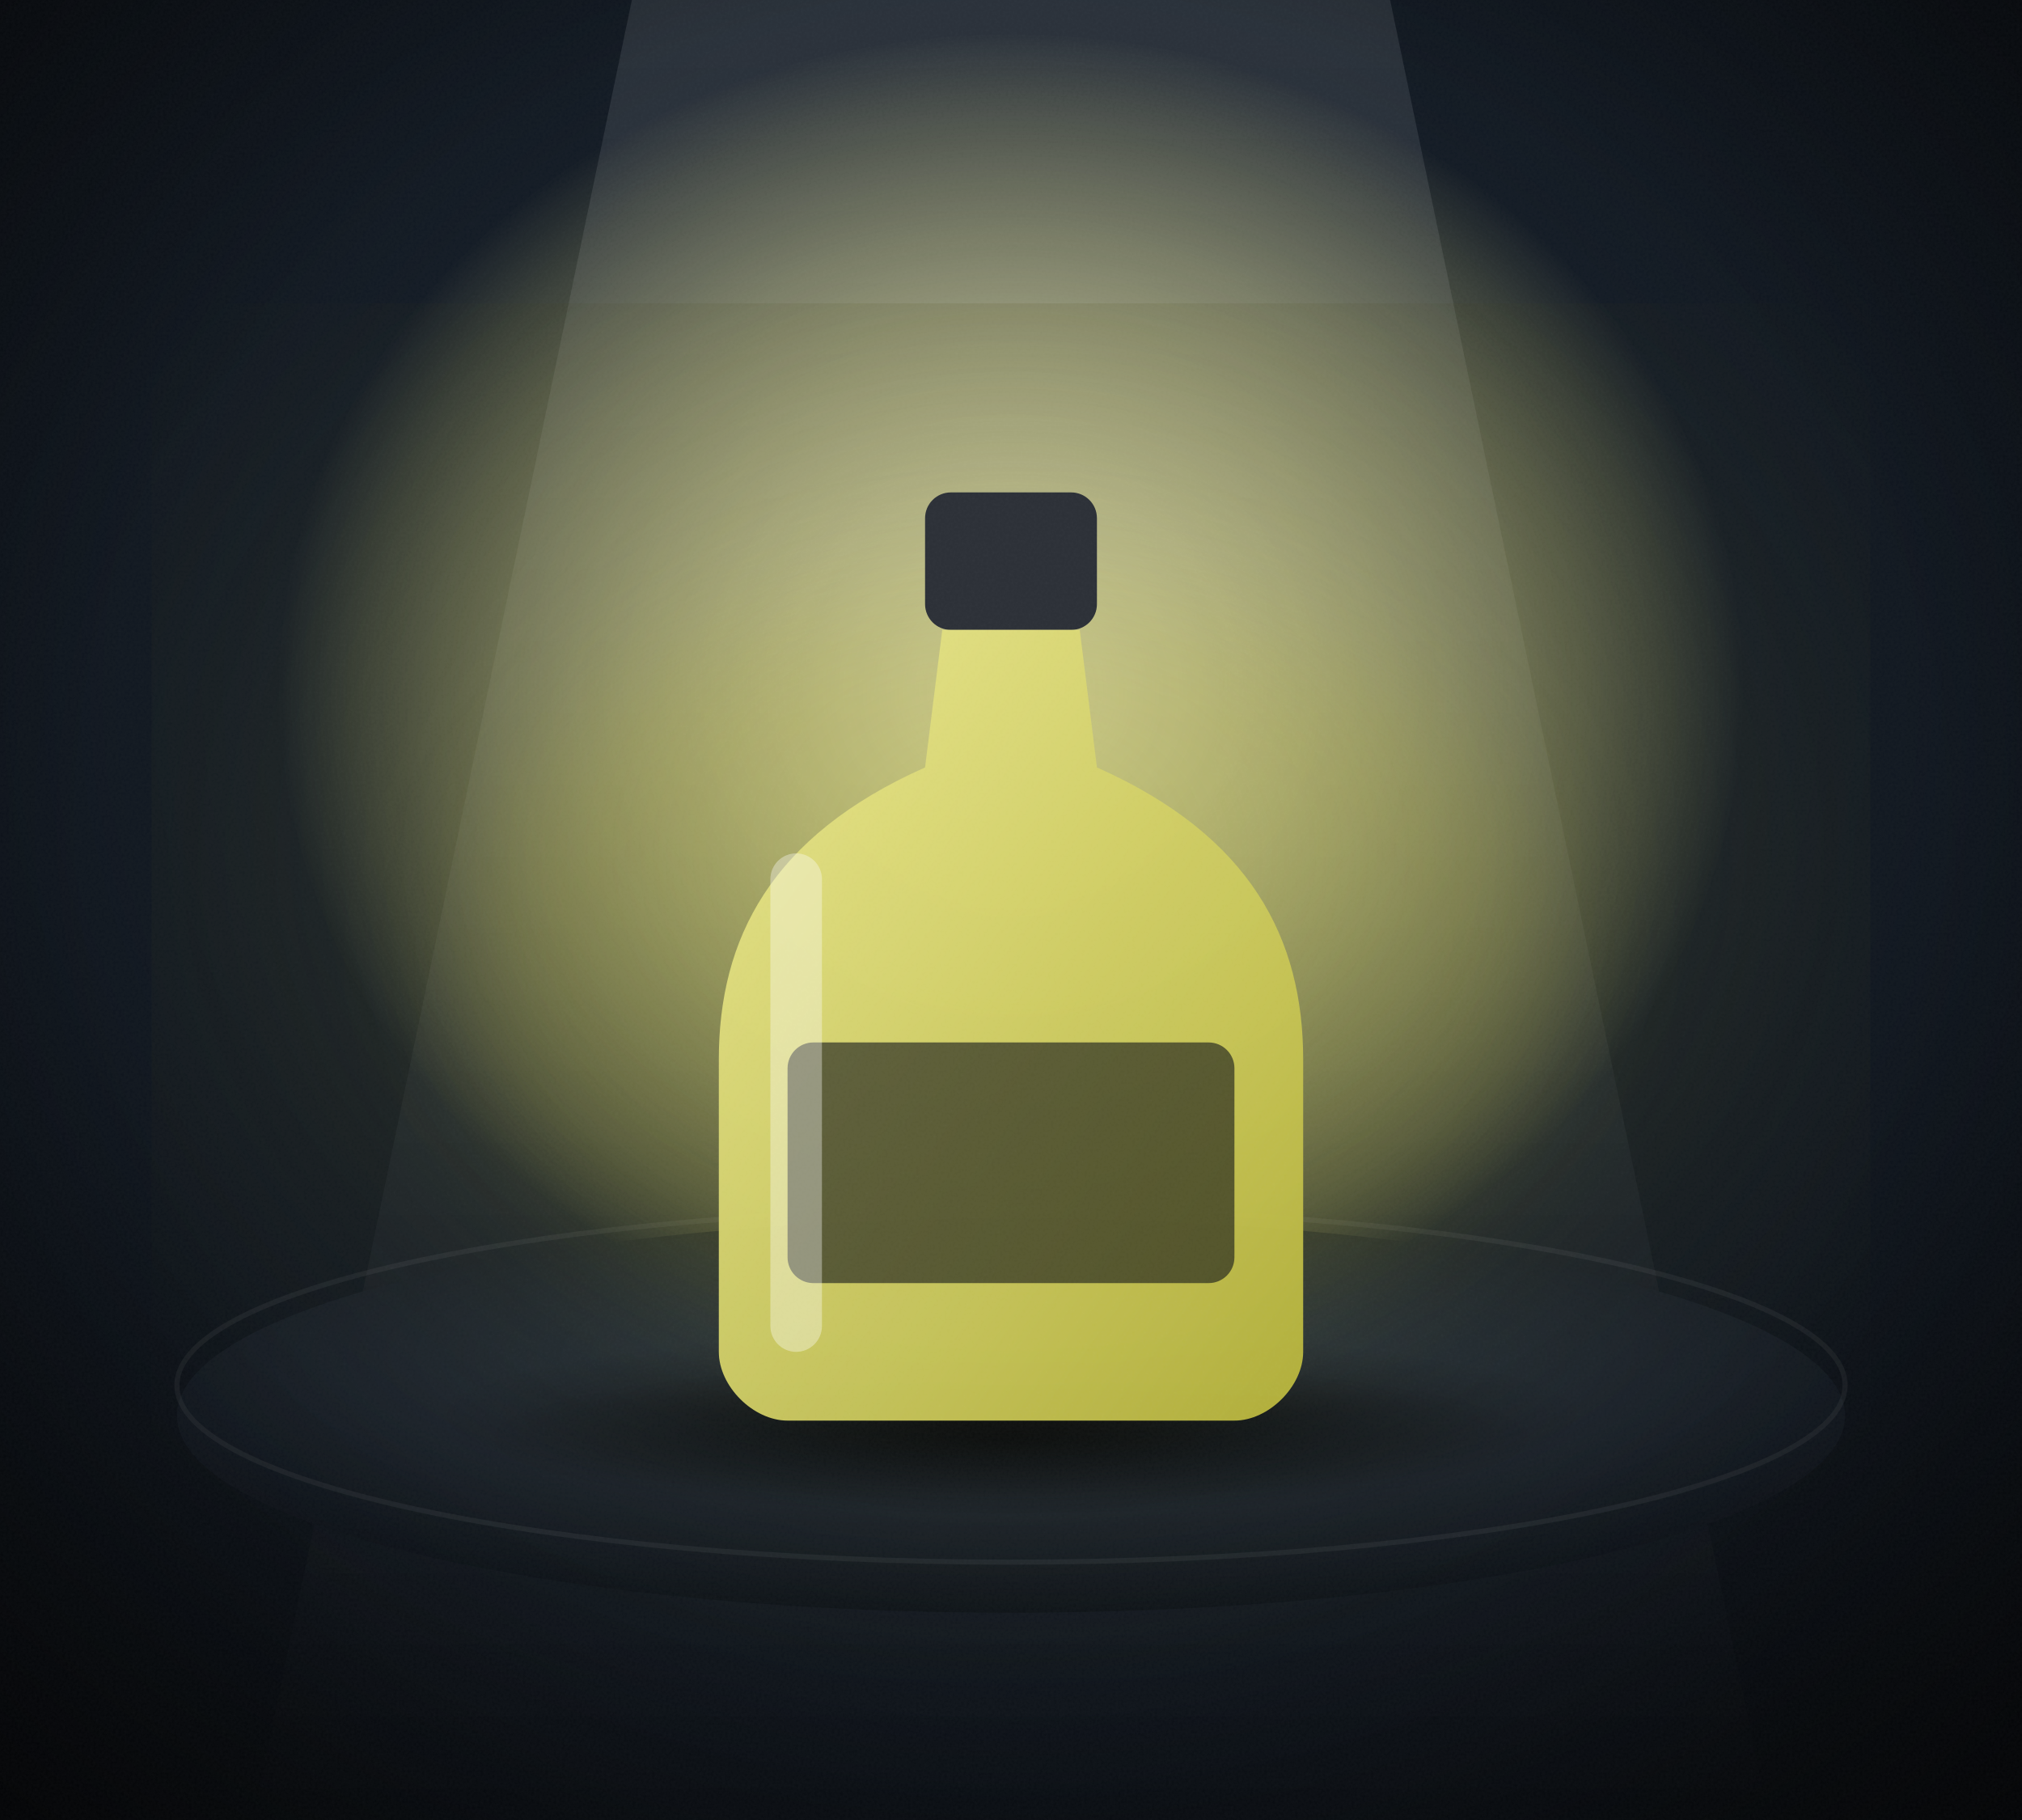
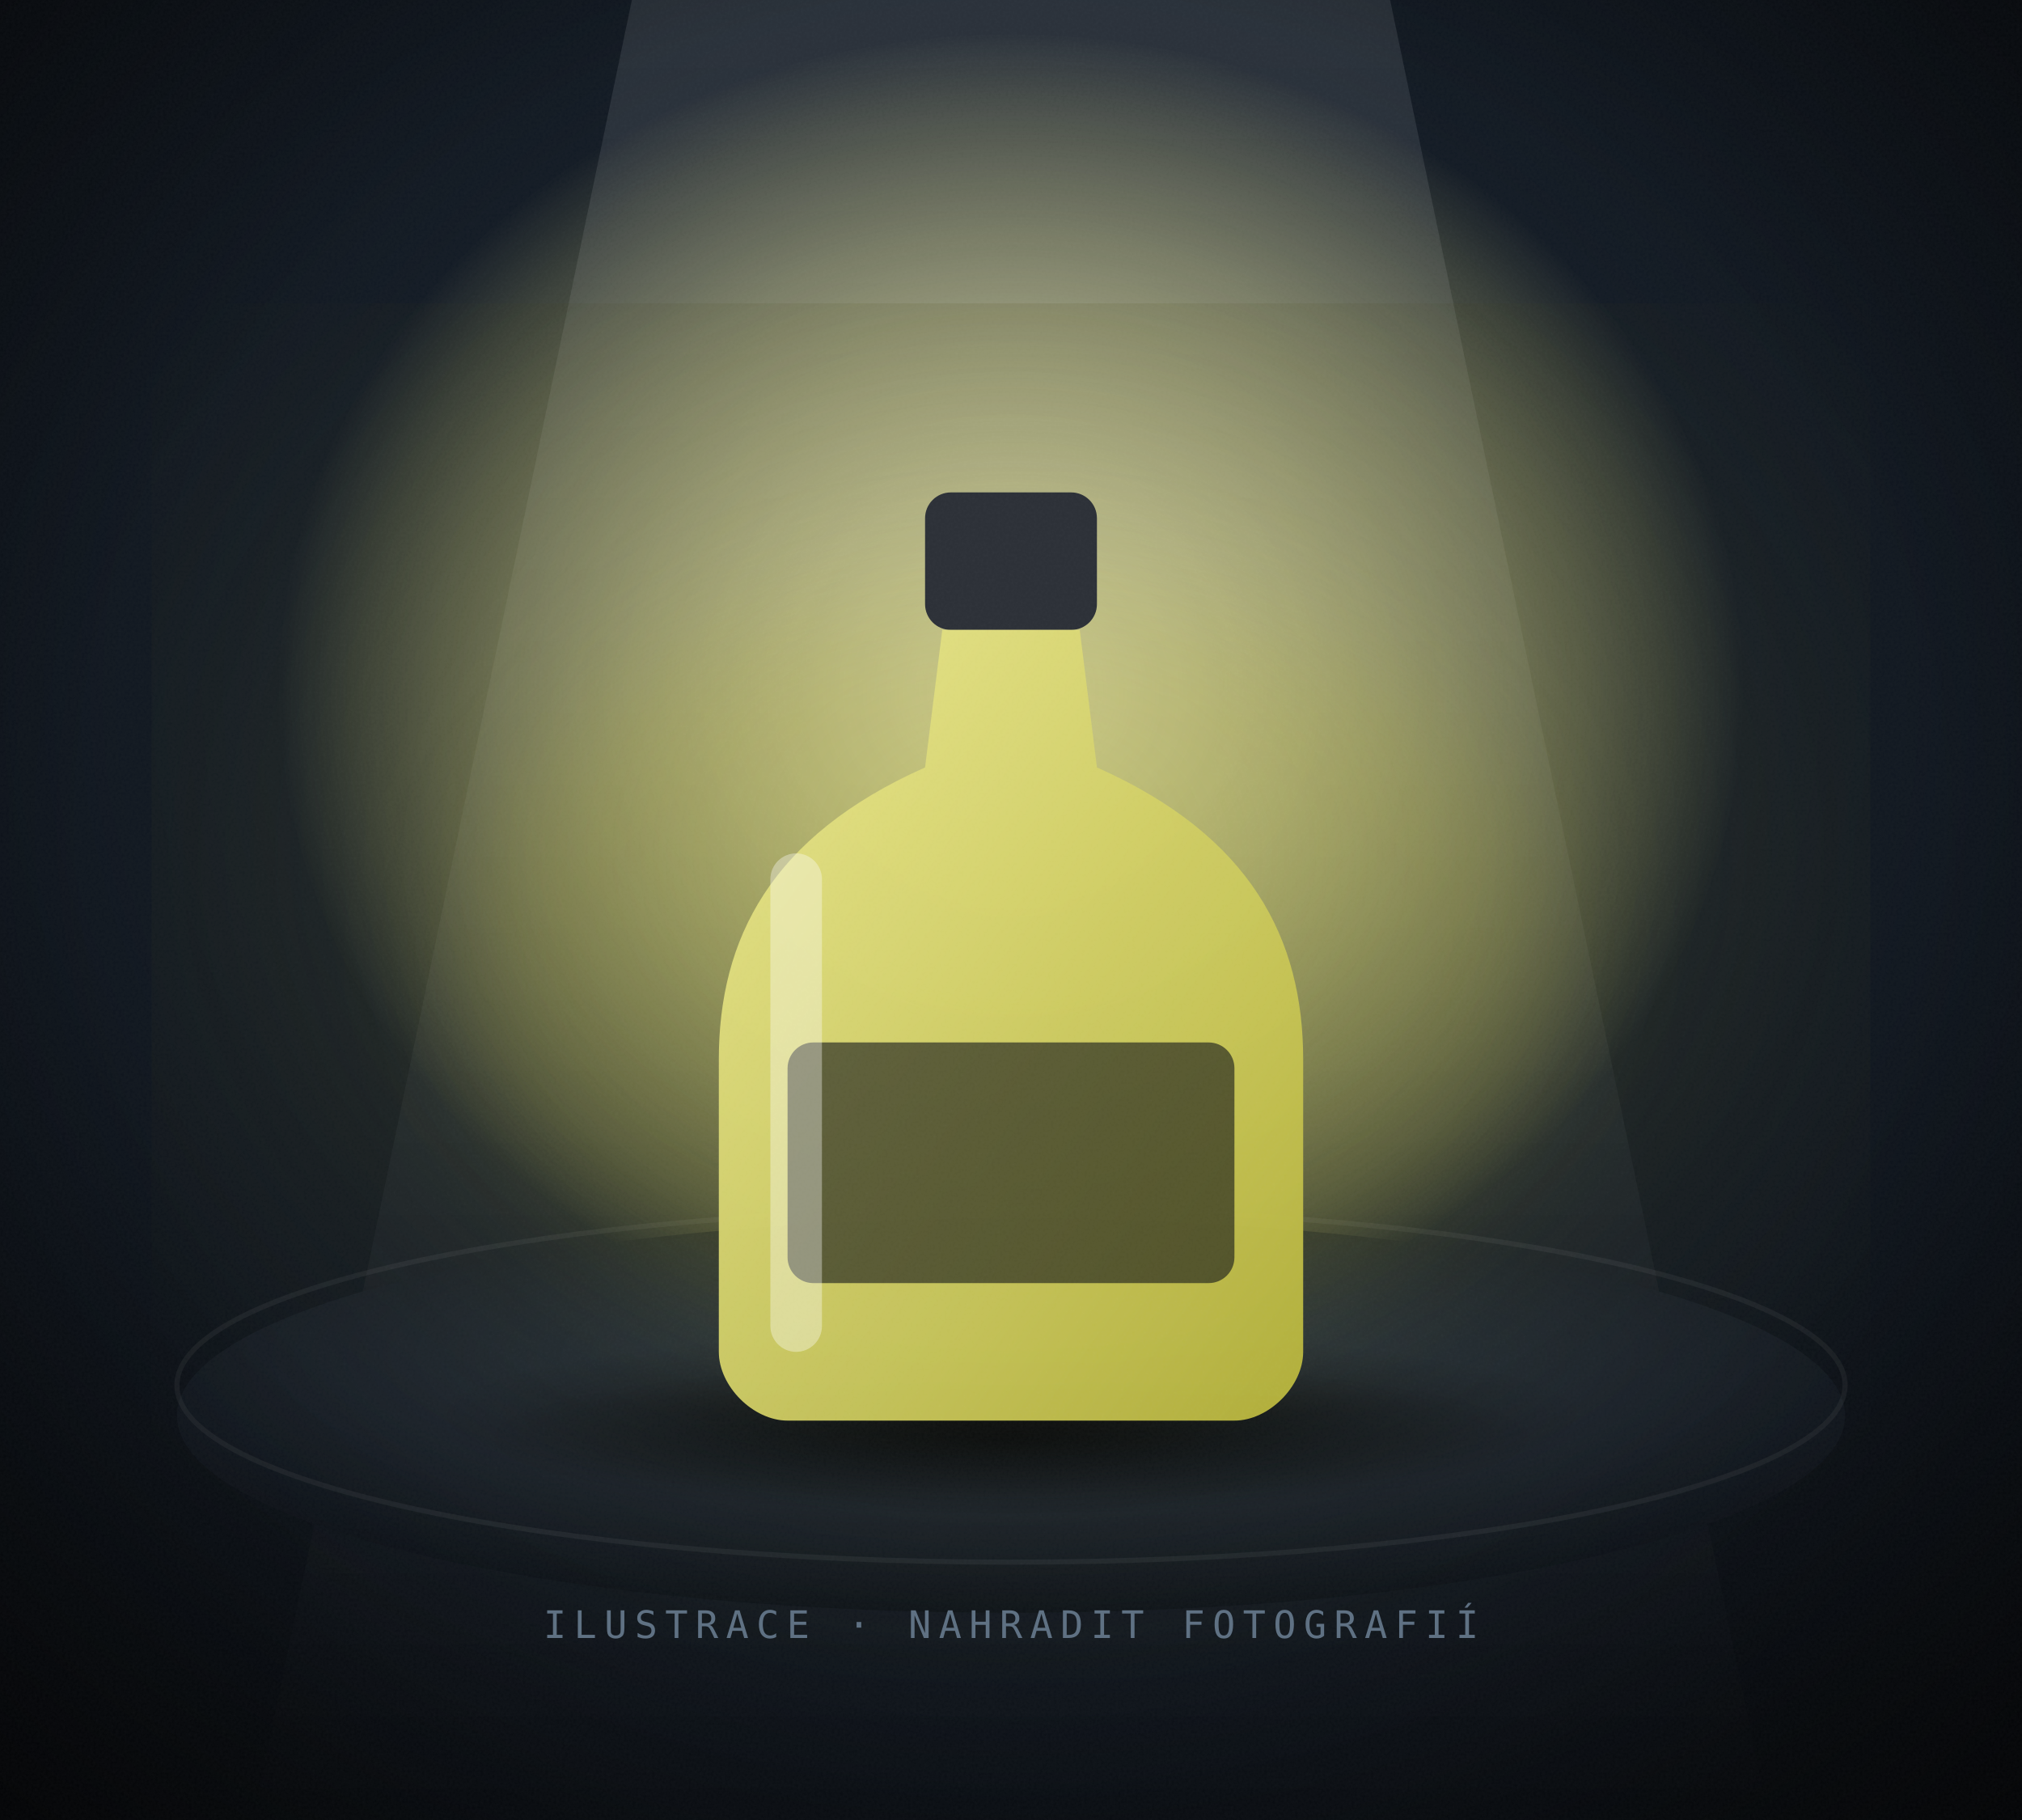
<svg xmlns="http://www.w3.org/2000/svg" viewBox="0 0 800 720" width="800" height="720">
  <defs>
    <radialGradient id="bg-olive-oil" cx="50%" cy="38%" r="80%">
      <stop offset="0%" stop-color="#b8b53a" stop-opacity="0.28" />
      <stop offset="45%" stop-color="#121a24" />
      <stop offset="100%" stop-color="#06080b" />
    </radialGradient>
    <linearGradient id="beam-olive-oil" x1="0" y1="0" x2="0" y2="1">
      <stop offset="0%" stop-color="#ffffff" stop-opacity="0.10" />
      <stop offset="100%" stop-color="#ffffff" stop-opacity="0" />
    </linearGradient>
    <radialGradient id="slab-olive-oil" cx="50%" cy="35%" r="65%">
      <stop offset="0%" stop-color="#2a3644" />
      <stop offset="70%" stop-color="#151c25" />
      <stop offset="100%" stop-color="#0c1117" />
    </radialGradient>
    <radialGradient id="shadow-olive-oil" cx="50%" cy="50%" r="50%">
      <stop offset="0%" stop-color="#000" stop-opacity="0.65" />
      <stop offset="100%" stop-color="#000" stop-opacity="0" />
    </radialGradient>
    <radialGradient id="vig-olive-oil" cx="50%" cy="45%" r="75%">
      <stop offset="60%" stop-color="#000" stop-opacity="0" />
      <stop offset="100%" stop-color="#000" stop-opacity="0.55" />
    </radialGradient>
    <filter id="grain-olive-oil">
      <feTurbulence type="fractalNoise" baseFrequency="0.9" numOctaves="2" stitchTiles="stitch" />
      <feColorMatrix values="0 0 0 0 1  0 0 0 0 1  0 0 0 0 1  0 0 0 0.05 0" />
    </filter>
    <filter id="soft-olive-oil" x="-20%" y="-20%" width="140%" height="140%">
      <feGaussianBlur stdDeviation="22" />
    </filter>
  </defs>
  <rect width="800" height="720" fill="url(#bg-olive-oil)" />
  <path d="M250,0 L550,0 L700,720 L100,720 Z" fill="url(#beam-olive-oil)" />
  <ellipse cx="400" cy="560" rx="330" ry="78" fill="url(#slab-olive-oil)" />
  <ellipse cx="400" cy="548" rx="330" ry="70" fill="none" stroke="#ffffff" stroke-opacity="0.06" stroke-width="2" />
  <ellipse cx="400" cy="560" rx="230" ry="34" fill="url(#shadow-olive-oil)" />
  <ellipse cx="400" cy="380" rx="220" ry="150" fill="#b8b53a" opacity="0.18" filter="url(#soft-olive-oil)" />
  <svg x="60" y="120" width="680" height="544" viewBox="0 0 200 160" class="" aria-hidden="true">
    <defs>
      <radialGradient id="goilb8b53abg" cx="50%" cy="40%" r="70%">
        <stop offset="0%" stop-color="#b8b53a" stop-opacity="0.35" />
        <stop offset="100%" stop-color="#0a0d12" stop-opacity="0" />
      </radialGradient>
      <linearGradient id="goilb8b53a" x1="0" y1="0" x2="1" y2="1">
        <stop offset="0%" stop-color="#e9e78f" />
        <stop offset="100%" stop-color="#b8b53a" />
      </linearGradient>
      <radialGradient id="goilb8b53ash" cx="50%" cy="50%" r="50%">
        <stop offset="0%" stop-color="#000" stop-opacity="0.55" />
        <stop offset="100%" stop-color="#000" stop-opacity="0" />
      </radialGradient>
    </defs>
    <rect width="200" height="160" fill="url(#goilb8b53abg)" />
    <ellipse cx="100" cy="132" rx="62" ry="9" fill="url(#goilb8b53ash)" />
    <g>
      <rect x="90" y="22" width="20" height="16" rx="3" fill="#2b2f36" />
      <path d="M92,38 L108,38 L110,54 C128,62 134,74 134,88 L134,122 C134,126 130,130 126,130 L74,130 C70,130 66,126 66,122 L66,88 C66,74 72,62 90,54 Z" fill="url(#goilb8b53a)" opacity="0.95" />
      <rect x="74" y="86" width="52" height="28" rx="3" fill="#0d1116" opacity="0.6" />
      <rect x="72" y="64" width="6" height="58" rx="3" fill="#fff" opacity="0.35" />
    </g>
  </svg>
  <rect width="800" height="720" fill="url(#vig-olive-oil)" />
  <rect width="800" height="720" filter="url(#grain-olive-oil)" opacity="0.6" />
+   <text x="400" y="648" text-anchor="middle" font-family="ui-monospace, Menlo, monospace" font-size="15" letter-spacing="3" fill="#5f7183">ILUSTRACE · NAHRADIT FOTOGRAFIÍ</text>
</svg>
